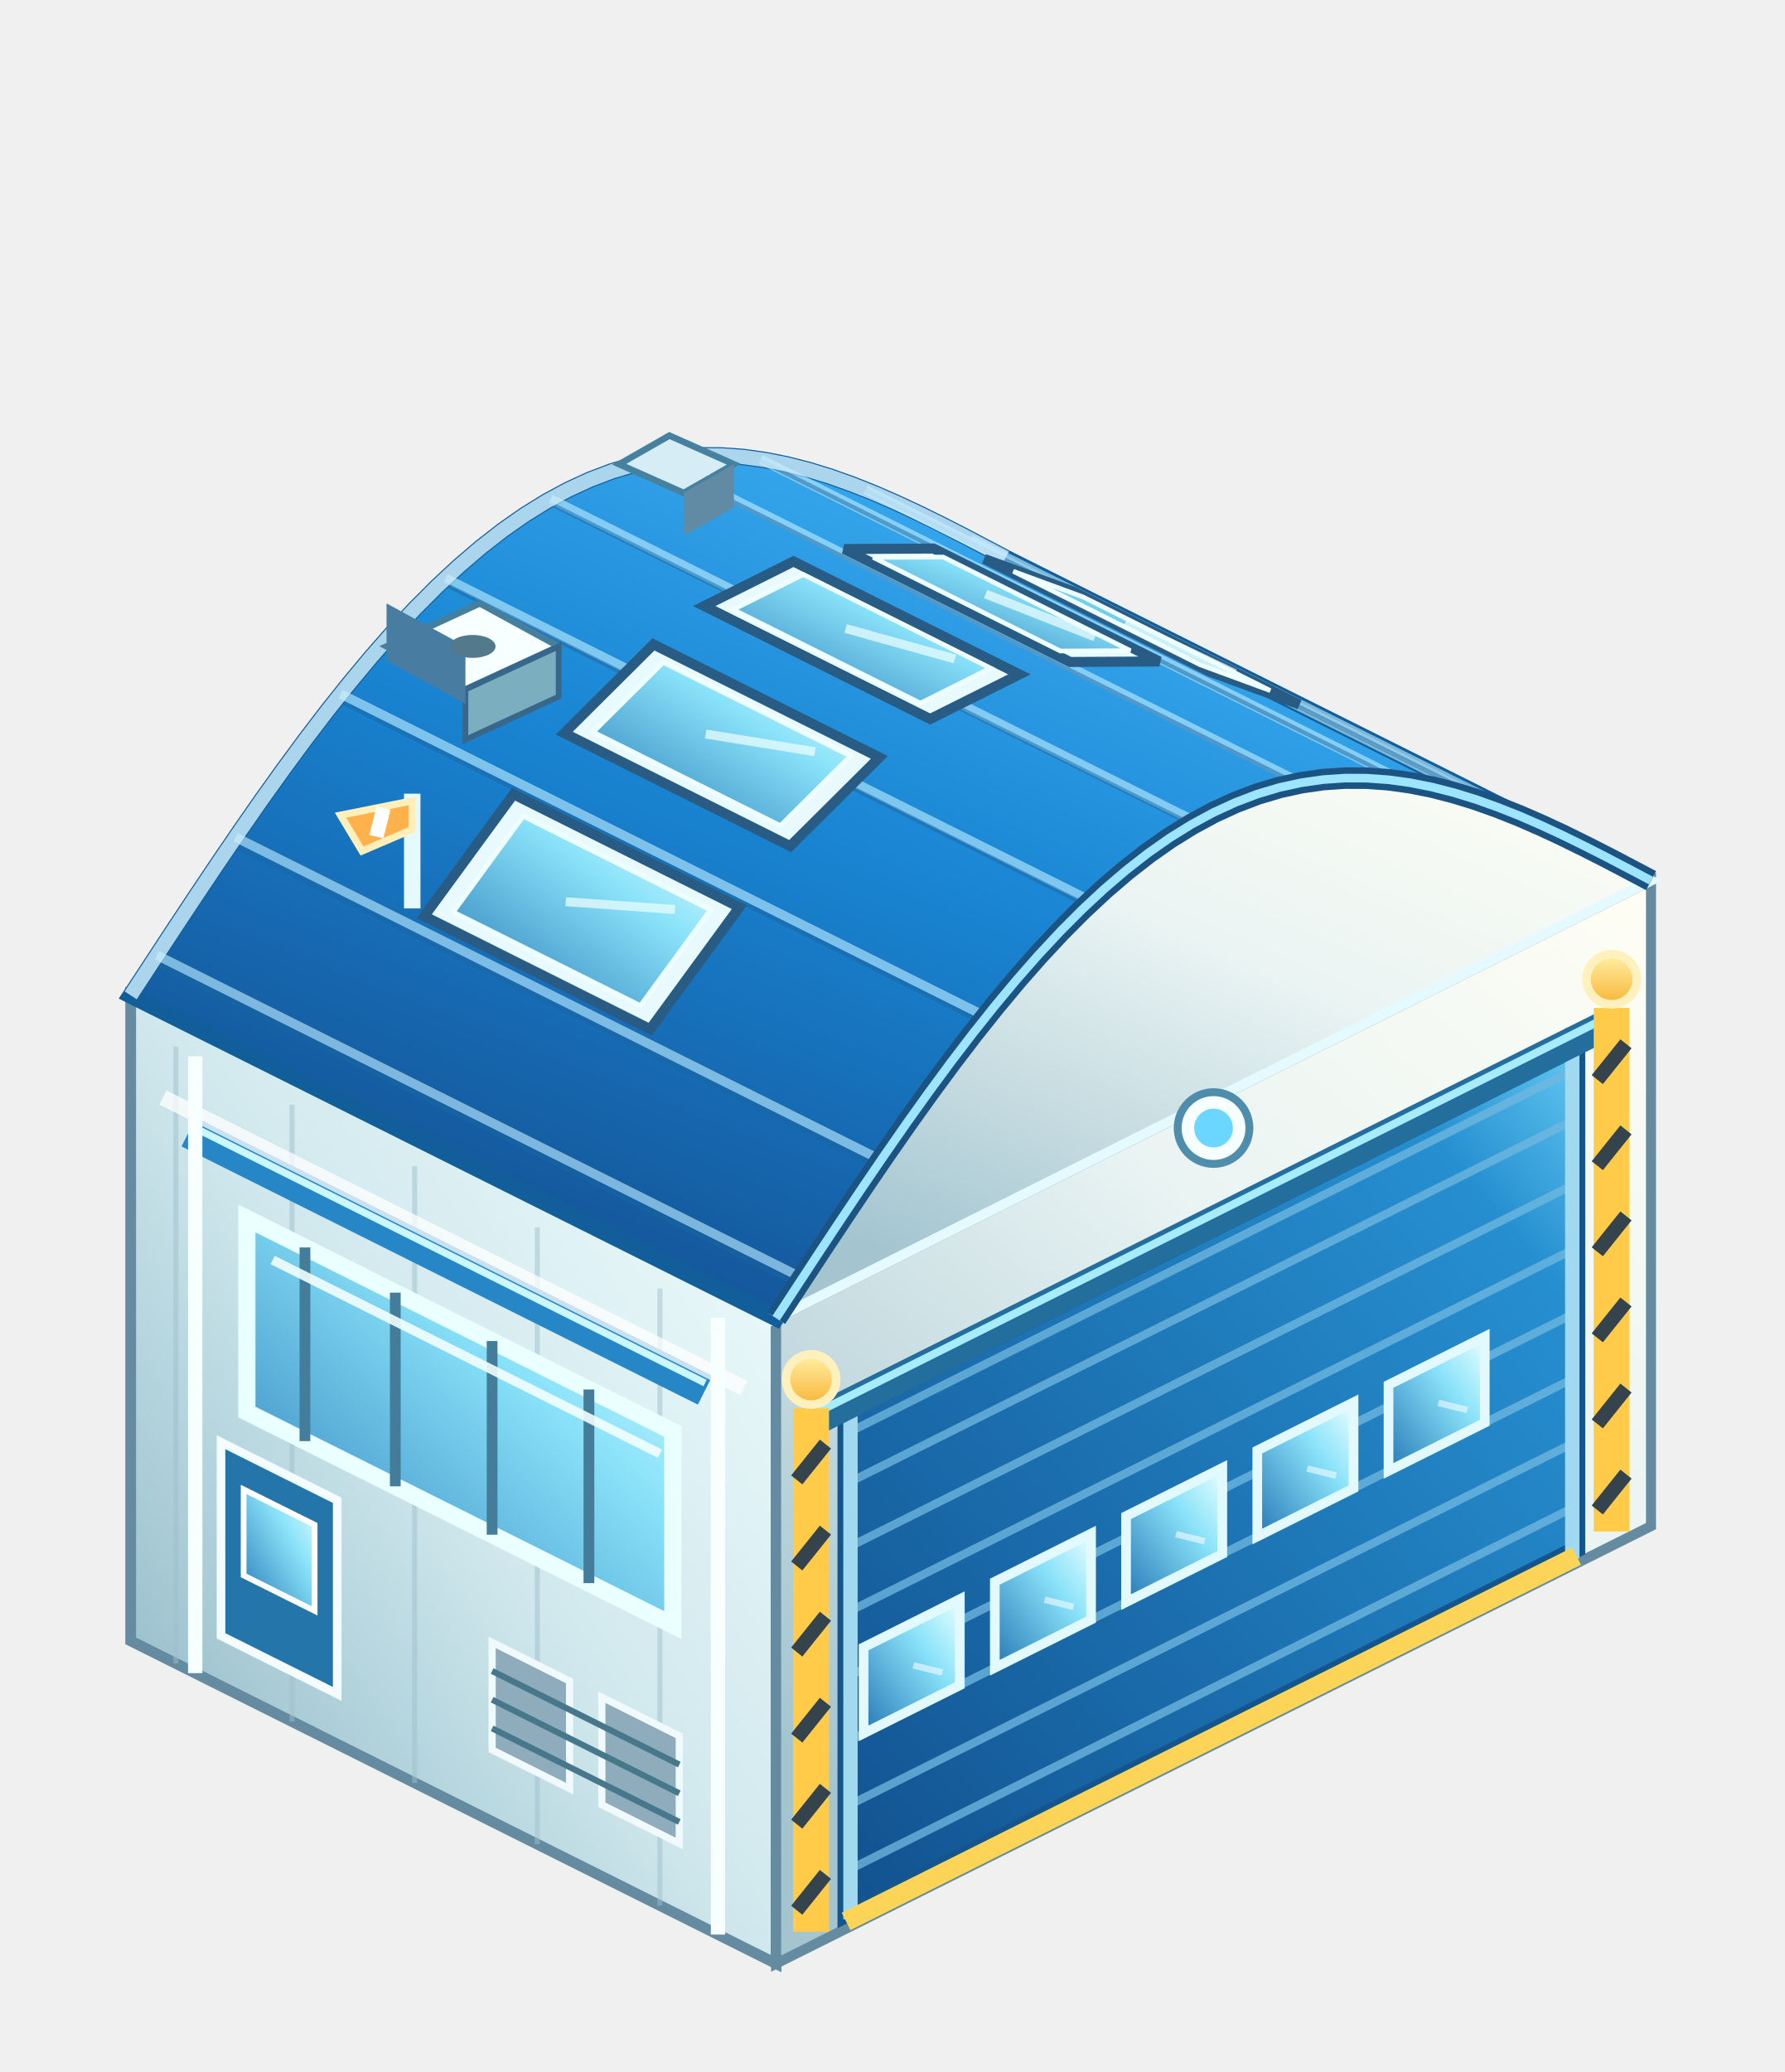
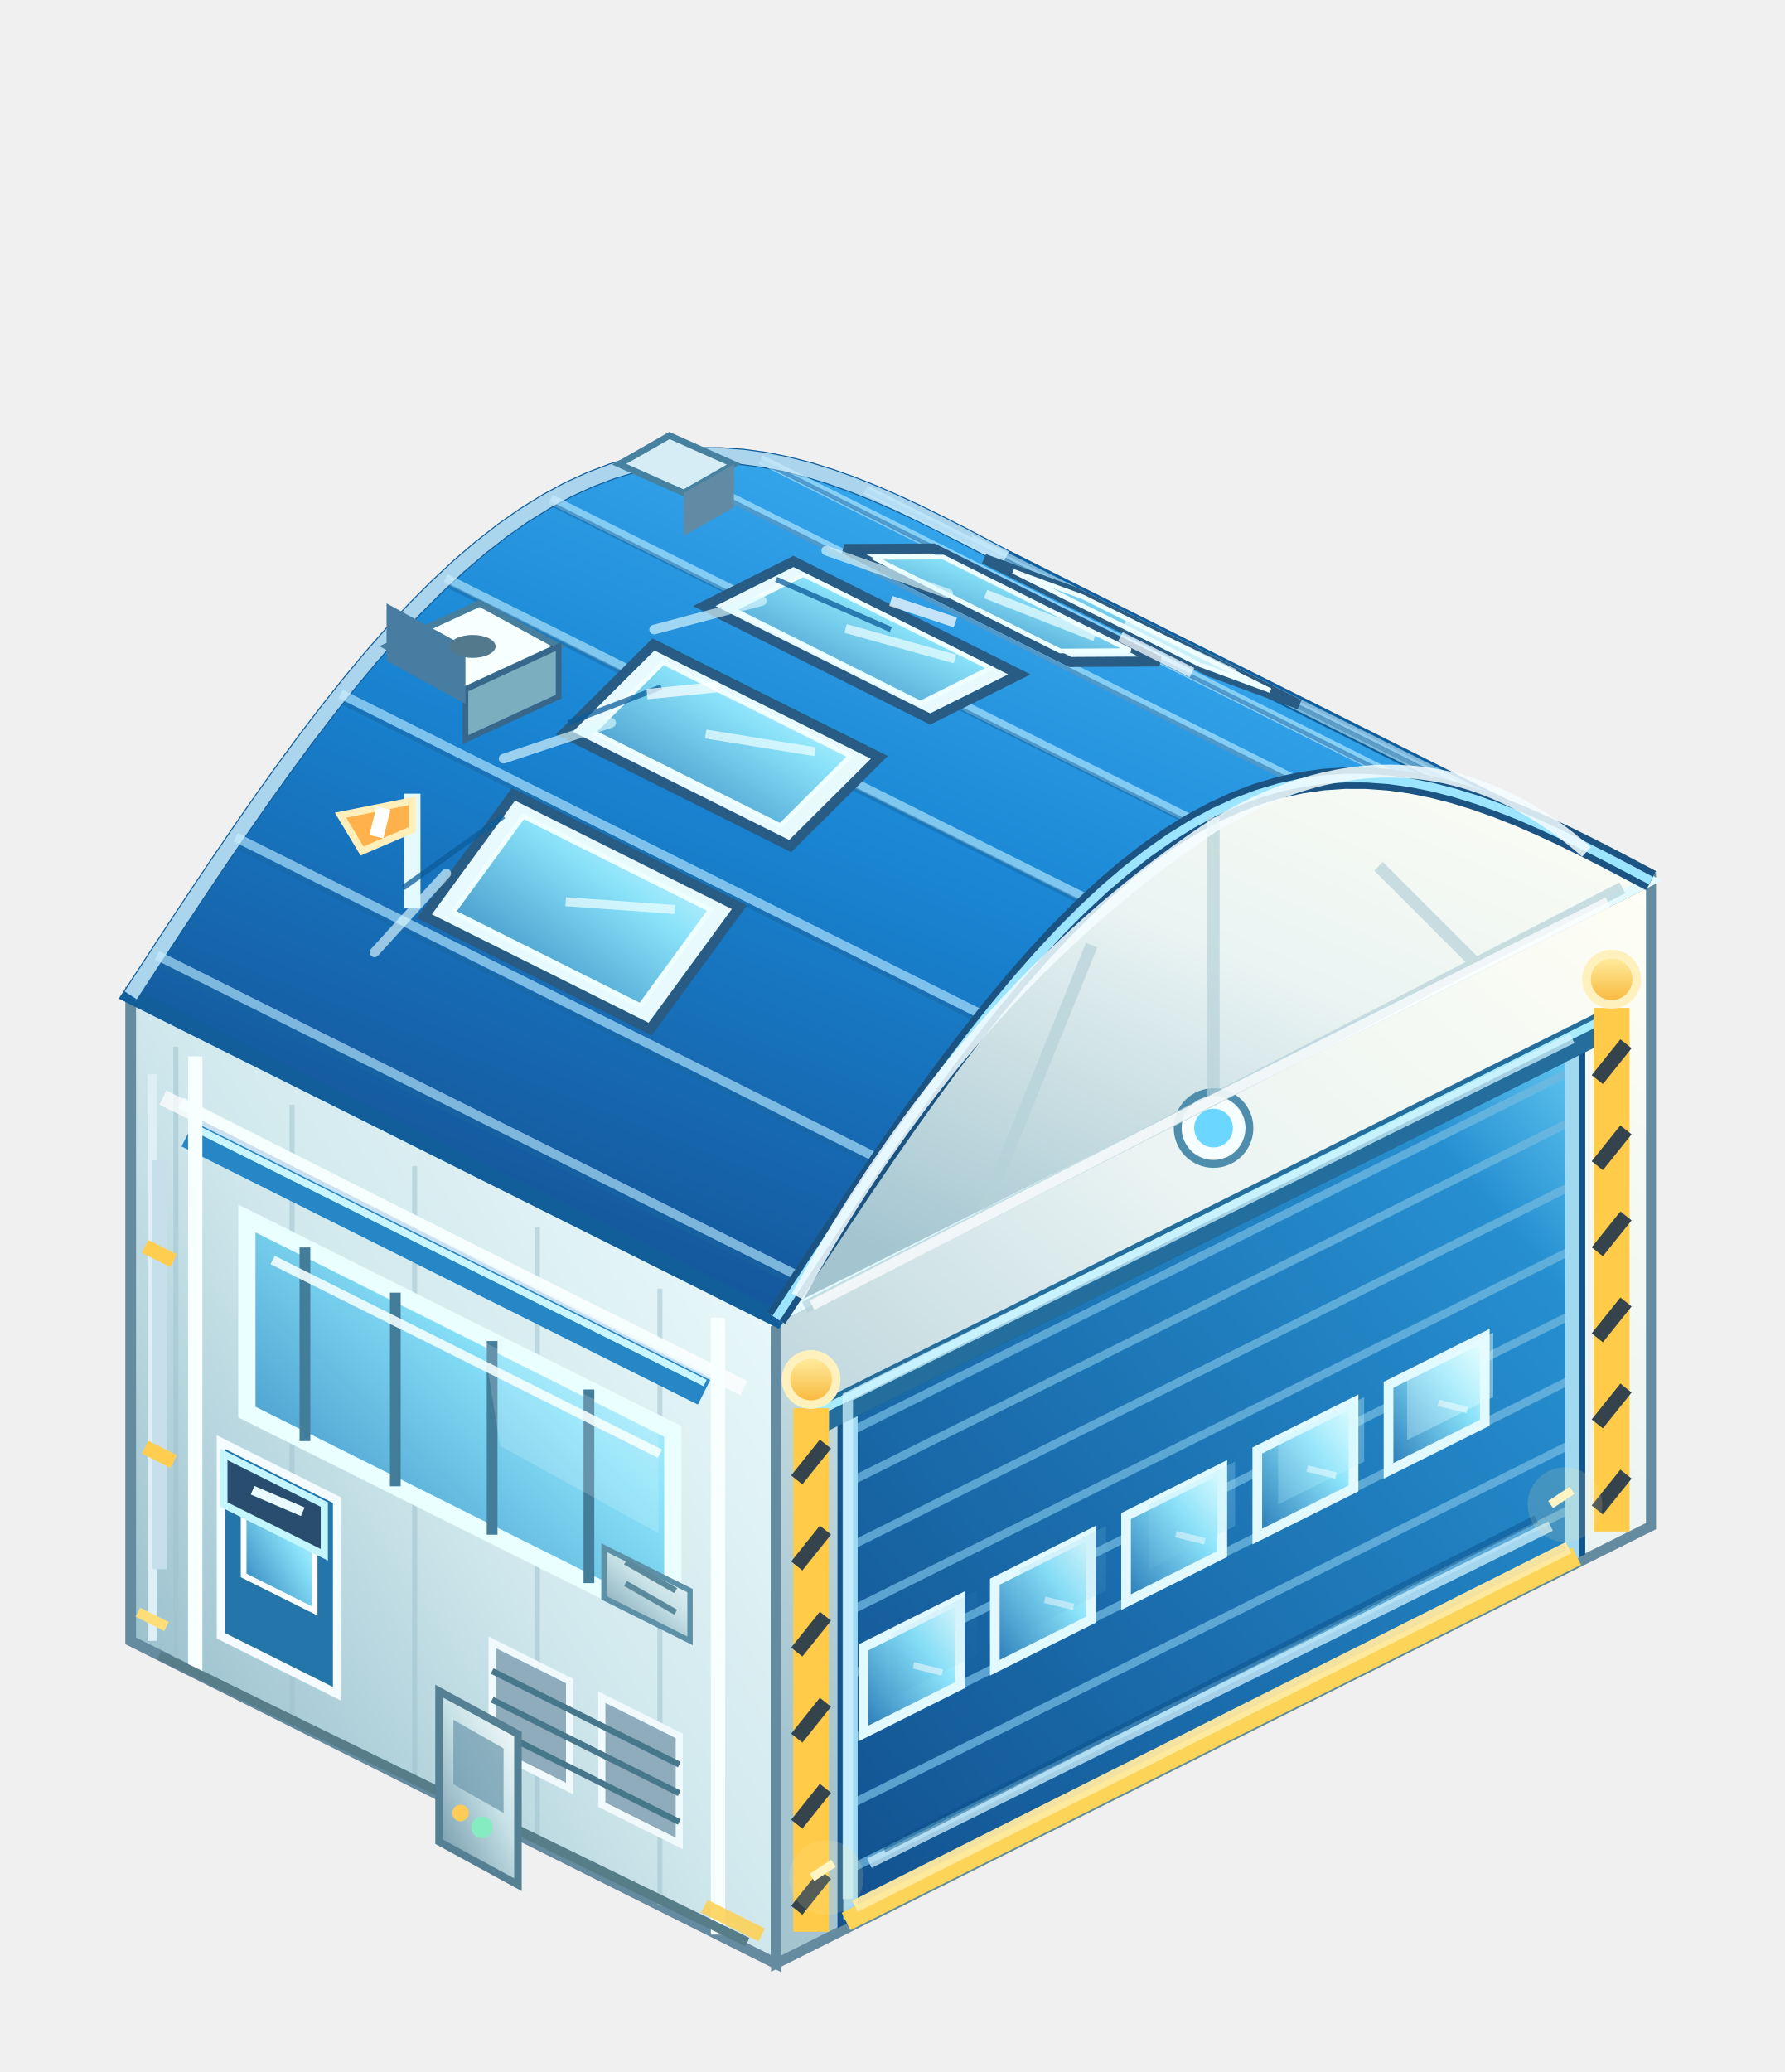
<svg xmlns="http://www.w3.org/2000/svg" width="224" height="260" viewBox="0 0 224 260">
  <g transform="translate(11 16) scale(0.90)">
    <g transform="translate(224 0) scale(-1 1)">
      <defs>
        <linearGradient id="cream" x2=".7" y2="1">
          <stop stop-color="#fffef4" />
          <stop offset=".44" stop-color="#eaf4f3" />
          <stop offset="1" stop-color="#a4c5d0" />
        </linearGradient>
        <linearGradient id="side" x2="1" y2="1">
          <stop stop-color="#f4ffff" />
          <stop offset=".50" stop-color="#d0e8ed" />
          <stop offset="1" stop-color="#82afbf" />
        </linearGradient>
        <linearGradient id="roof" x1="0" y1="0" x2=".7" y2="1">
          <stop stop-color="#94e5ff" />
          <stop offset=".19" stop-color="#3caef2" />
          <stop offset=".55" stop-color="#1985d3" />
          <stop offset="1" stop-color="#145093" />
        </linearGradient>
        <linearGradient id="door" x2="1" y2="1">
          <stop stop-color="#62c7f1" />
          <stop offset=".15" stop-color="#268fd0" />
          <stop offset="1" stop-color="#12518f" />
        </linearGradient>
        <linearGradient id="glass" x2="1" y2="1">
          <stop stop-color="#e8ffff" />
          <stop offset=".37" stop-color="#89e2f9" />
          <stop offset="1" stop-color="#2678b5" />
        </linearGradient>
        <linearGradient id="gold" x2="0" y2="1">
          <stop stop-color="#fff0a6" />
          <stop offset="1" stop-color="#f8b537" />
        </linearGradient>
      </defs>
      <path d="M10.88,197.44 L123.12,253.56 L211.90,207.95 L102.10,153.05 Z" fill="#153f4c" opacity=".11" />
      <polygon points="128.00,256.00 218.00,211.00 218.00,121.00 128.00,166.00" fill="url(#side)" stroke="#648b9f" stroke-width="1.5" />
      <polygon points="6.00,195.00 128.00,256.00 128.00,166.00 6.00,105.00" fill="url(#cream)" stroke="#648b9f" stroke-width="1.4" />
      <path d="M144.20,247.90 L144.20,161.90" stroke="#9ebfcc" stroke-width=".7" opacity=".5" />
      <path d="M161.30,239.35 L161.30,153.35" stroke="#9ebfcc" stroke-width=".7" opacity=".5" />
      <path d="M178.40,230.80 L178.40,144.80" stroke="#9ebfcc" stroke-width=".7" opacity=".5" />
      <path d="M195.50,222.25 L195.50,136.25" stroke="#9ebfcc" stroke-width=".7" opacity=".5" />
      <path d="M211.70,214.15 L211.70,128.15" stroke="#9ebfcc" stroke-width=".7" opacity=".5" />
      <polygon points="142.40,181.80 201.80,152.10 201.80,179.10 142.40,208.80" fill="url(#glass)" stroke="#eaffff" stroke-width="2.4" />
      <path d="M154.10,175.95 L154.10,202.95" stroke="#447d9a" stroke-width="1.5" />
      <path d="M167.60,169.20 L167.60,196.20" stroke="#447d9a" stroke-width="1.5" />
      <path d="M181.10,162.45 L181.10,189.45" stroke="#447d9a" stroke-width="1.5" />
      <path d="M193.70,156.15 L193.70,183.15" stroke="#447d9a" stroke-width="1.5" />
      <path d="M144.20,184.90 L198.20,157.90" stroke="#f5ffff" stroke-width="1.3" opacity=".88" />
      <path d="M137.90,176.05 L209.90,140.05" stroke="#2686c6" stroke-width="4.5" />
      <path d="M137.90,175.05 L209.90,139.05" stroke="#c9f6ff" stroke-width="1" />
      <polygon points="189.20,218.40 205.40,210.30 205.40,183.30 189.20,191.40" fill="#2375aa" stroke="#f4fcff" stroke-width="1.2" />
      <polygon points="192.35,206.82 202.25,201.88 202.25,189.88 192.35,194.82" fill="url(#glass)" stroke="#fff" stroke-width=".8" />
      <path d="M132.50,175.75 L213.50,135.25" stroke="#ffffff" opacity=".75" stroke-width="2.2" />
      <path d="M136.10,251.95 L136.10,165.95" stroke="#f8ffff" stroke-width="2" />
      <path d="M209.00,215.50 L209.00,129.50" stroke="#f8ffff" stroke-width="2" />
      <polygon points="141.50,239.25 152.30,233.85 152.30,218.85 141.50,224.25" fill="#8eacbb" stroke="#f0f9fb" stroke-width="1" />
      <polygon points="156.80,231.60 167.60,226.20 167.60,211.20 156.80,216.60" fill="#8eacbb" stroke="#f0f9fb" stroke-width="1" />
      <path d="M141.50,236.25 L167.60,223.20" stroke="#47778b" stroke-width=".85" />
      <path d="M141.50,232.25 L167.60,219.20" stroke="#47778b" stroke-width=".85" />
      <path d="M141.50,228.25 L167.60,215.20" stroke="#47778b" stroke-width=".85" />
      <path d="M16.37,198.19 L118.24,249.12 L118.24,179.12 L16.37,128.19 Z" fill="url(#door)" stroke="#14558e" stroke-width="2.4" />
      <path d="M16.98,192.49 L117.63,242.81" stroke="#70b8df" stroke-width="1.15" opacity=".76" />
      <path d="M16.98,183.49 L117.63,233.81" stroke="#70b8df" stroke-width="1.15" opacity=".76" />
      <path d="M16.98,174.49 L117.63,224.81" stroke="#70b8df" stroke-width="1.15" opacity=".76" />
      <path d="M16.98,165.49 L117.63,215.81" stroke="#70b8df" stroke-width="1.15" opacity=".76" />
      <path d="M16.98,156.49 L117.63,206.81" stroke="#70b8df" stroke-width="1.15" opacity=".76" />
      <path d="M16.98,147.49 L117.63,197.81" stroke="#70b8df" stroke-width="1.15" opacity=".76" />
      <path d="M16.98,138.49 L117.63,188.81" stroke="#70b8df" stroke-width="1.15" opacity=".76" />
      <path d="M16.98,131.49 L117.63,181.81" stroke="#70b8df" stroke-width="1.15" opacity=".76" />
      <polygon points="29.18,180.59 42.60,187.30 42.60,175.30 29.18,168.59" fill="url(#glass)" stroke="#e2faff" stroke-width="1.35" />
      <path d="M31.62,178.81 L35.65,177.82" stroke="#ffffff" stroke-width=".9" opacity=".55" />
      <polygon points="47.48,189.74 60.90,196.45 60.90,184.45 47.48,177.74" fill="url(#glass)" stroke="#e2faff" stroke-width="1.35" />
      <path d="M49.92,187.96 L53.95,186.97" stroke="#ffffff" stroke-width=".9" opacity=".55" />
      <polygon points="65.78,198.89 79.20,205.60 79.20,193.60 65.78,186.89" fill="url(#glass)" stroke="#e2faff" stroke-width="1.35" />
      <path d="M68.22,197.11 L72.25,196.12" stroke="#ffffff" stroke-width=".9" opacity=".55" />
      <polygon points="84.08,208.04 97.50,214.75 97.50,202.75 84.08,196.04" fill="url(#glass)" stroke="#e2faff" stroke-width="1.35" />
      <path d="M86.52,206.26 L90.55,205.27" stroke="#ffffff" stroke-width=".9" opacity=".55" />
      <polygon points="102.38,217.19 115.80,223.90 115.80,211.90 102.38,205.19" fill="url(#glass)" stroke="#e2faff" stroke-width="1.35" />
      <path d="M104.82,215.41 L108.85,214.42" stroke="#ffffff" stroke-width=".9" opacity=".55" />
      <path d="M16.98,199.49 L16.98,125.49" stroke="#a1d9f1" stroke-width="2" />
      <path d="M117.63,249.81 L117.63,175.81" stroke="#a1d9f1" stroke-width="2" />
      <path d="M16.37,199.19 L118.24,250.12" stroke="#fbd458" stroke-width="2.7" />
      <path d="M12.10,125.05 L121.90,179.95" stroke="#236e9c" stroke-width="4.2" />
      <path d="M12.10,124.05 L121.90,178.95" stroke="#a7ecfc" stroke-width="1.1" />
      <path d="M6.00,105.00 L9.05,103.39 L12.10,101.79 L15.15,100.24 L18.20,98.74 L21.25,97.32 L24.30,95.99 L27.35,94.78 L30.40,93.69 L33.45,92.75 L36.50,91.97 L39.55,91.36 L42.60,90.94 L45.65,90.72 L48.70,90.71 L51.75,90.92 L54.80,91.36 L57.85,92.03 L60.90,92.94 L63.95,94.10 L67.00,95.50 L70.05,97.15 L73.10,99.04 L76.15,101.18 L79.20,103.56 L82.25,106.17 L85.30,109.01 L88.35,112.07 L91.40,115.34 L94.45,118.81 L97.50,122.47 L100.55,126.30 L103.60,130.29 L106.65,134.43 L109.70,138.69 L112.75,143.07 L115.80,147.54 L118.85,152.09 L121.90,156.69 L124.95,161.34 L128.00,166.00 Z" fill="url(#cream)" stroke="#e4faff" stroke-width="1.4" />
      <path d="M6.00,105.00 L9.05,103.39 L12.10,101.79 L15.15,100.24 L18.20,98.74 L21.25,97.32 L24.30,95.99 L27.35,94.78 L30.40,93.69 L33.45,92.75 L36.50,91.97 L39.55,91.36 L42.60,90.94 L45.65,90.72 L48.70,90.71 L51.75,90.92 L54.80,91.36 L57.85,92.03 L60.90,92.94 L63.95,94.10 L67.00,95.50 L70.05,97.15 L73.10,99.04 L76.15,101.18 L79.20,103.56 L82.25,106.17 L85.30,109.01 L88.35,112.07 L91.40,115.34 L94.45,118.81 L97.50,122.47 L100.55,126.30 L103.60,130.29 L106.65,134.43 L109.70,138.69 L112.75,143.07 L115.80,147.54 L118.85,152.09 L121.90,156.69 L124.95,161.34 L128.00,166.00" fill="none" stroke="#ffffff" stroke-width="1.7" />
      <path d="M6.00,105.00 L9.05,103.39 L12.10,101.79 L15.15,100.24 L18.20,98.74 L21.25,97.32 L24.30,95.99 L27.35,94.78 L30.40,93.69 L33.45,92.75 L36.50,91.97 L39.55,91.36 L42.60,90.94 L45.65,90.72 L48.70,90.71 L51.75,90.92 L54.80,91.36 L57.85,92.03 L60.90,92.94 L63.95,94.10 L67.00,95.50 L70.05,97.15 L73.10,99.04 L76.15,101.18 L79.20,103.56 L82.25,106.17 L85.30,109.01 L88.35,112.07 L91.40,115.34 L94.45,118.81 L97.50,122.47 L100.55,126.30 L103.60,130.29 L106.65,134.43 L109.70,138.69 L112.75,143.07 L115.80,147.54 L118.85,152.09 L121.90,156.69 L124.95,161.34 L128.00,166.00 L218.00,121.00 L214.95,116.34 L211.90,111.69 L208.85,107.09 L205.80,102.54 L202.75,98.07 L199.70,93.69 L196.65,89.43 L193.60,85.29 L190.55,81.30 L187.50,77.47 L184.45,73.81 L181.40,70.34 L178.35,67.07 L175.30,64.01 L172.25,61.17 L169.20,58.56 L166.15,56.18 L163.10,54.04 L160.05,52.15 L157.00,50.50 L153.95,49.10 L150.90,47.94 L147.85,47.03 L144.80,46.36 L141.75,45.92 L138.70,45.71 L135.65,45.72 L132.60,45.94 L129.55,46.36 L126.50,46.97 L123.45,47.75 L120.40,48.69 L117.35,49.78 L114.30,50.99 L111.25,52.32 L108.20,53.74 L105.15,55.24 L102.10,56.79 L99.05,58.39 L96.00,60.00 Z" fill="url(#roof)" stroke="#125e9b" stroke-width="2.3" />
      <path d="M10.88,102.43 L100.88,57.43" stroke="#b9ebff" stroke-width="1.3" opacity=".63" />
      <path d="M11.49,102.11 L101.49,57.11" stroke="#1766a0" stroke-width=".6" opacity=".5" />
      <path d="M25.52,95.49 L115.52,50.49" stroke="#b9ebff" stroke-width="1.3" opacity=".63" />
      <path d="M26.13,95.25 L116.13,50.25" stroke="#1766a0" stroke-width=".6" opacity=".5" />
      <path d="M40.16,91.26 L130.16,46.26" stroke="#b9ebff" stroke-width="1.3" opacity=".63" />
      <path d="M40.77,91.17 L130.77,46.17" stroke="#1766a0" stroke-width=".6" opacity=".5" />
      <path d="M54.80,91.36 L144.80,46.36" stroke="#b9ebff" stroke-width="1.3" opacity=".63" />
      <path d="M55.41,91.47 L145.41,46.47" stroke="#1766a0" stroke-width=".6" opacity=".5" />
      <path d="M69.44,96.80 L159.44,51.80" stroke="#b9ebff" stroke-width="1.3" opacity=".63" />
      <path d="M70.05,97.15 L160.05,52.15" stroke="#1766a0" stroke-width=".6" opacity=".5" />
      <path d="M84.08,107.85 L174.08,62.85" stroke="#b9ebff" stroke-width="1.3" opacity=".63" />
      <path d="M84.69,108.42 L174.69,63.42" stroke="#1766a0" stroke-width=".6" opacity=".5" />
      <path d="M98.72,123.98 L188.72,78.98" stroke="#b9ebff" stroke-width="1.3" opacity=".63" />
      <path d="M99.33,124.74 L189.33,79.74" stroke="#1766a0" stroke-width=".6" opacity=".5" />
      <path d="M113.36,143.96 L203.36,98.96" stroke="#b9ebff" stroke-width="1.3" opacity=".63" />
      <path d="M113.97,144.85 L203.97,99.85" stroke="#1766a0" stroke-width=".6" opacity=".5" />
      <path d="M124.34,160.41 L214.34,115.41" stroke="#b9ebff" stroke-width="1.3" opacity=".63" />
      <path d="M124.95,161.34 L214.95,116.34" stroke="#1766a0" stroke-width=".6" opacity=".5" />
      <path d="M6.00,105.00 L9.05,103.39 L12.10,101.79 L15.15,100.24 L18.20,98.74 L21.25,97.32 L24.30,95.99 L27.35,94.78 L30.40,93.69 L33.45,92.75 L36.50,91.97 L39.55,91.36 L42.60,90.94 L45.65,90.72 L48.70,90.71 L51.75,90.92 L54.80,91.36 L57.85,92.03 L60.90,92.94 L63.95,94.10 L67.00,95.50 L70.05,97.15 L73.10,99.04 L76.15,101.18 L79.20,103.56 L82.25,106.17 L85.30,109.01 L88.35,112.07 L91.40,115.34 L94.45,118.81 L97.50,122.47 L100.55,126.30 L103.60,130.29 L106.65,134.43 L109.70,138.69 L112.75,143.07 L115.80,147.54 L118.85,152.09 L121.90,156.69 L124.95,161.34 L128.00,166.00" fill="none" stroke="#f5ffff" stroke-width="2.5" opacity=".8" />
      <path d="M96.00,60.00 L99.05,58.39 L102.10,56.79 L105.15,55.24 L108.20,53.74 L111.25,52.32 L114.30,50.99 L117.35,49.78 L120.40,48.69 L123.45,47.75 L126.50,46.97 L129.55,46.36 L132.60,45.94 L135.65,45.72 L138.70,45.71 L141.75,45.92 L144.80,46.36 L147.85,47.03 L150.90,47.94 L153.95,49.10 L157.00,50.50 L160.05,52.15 L163.10,54.04 L166.15,56.18 L169.20,58.56 L172.25,61.17 L175.30,64.01 L178.35,67.07 L181.40,70.34 L184.45,73.81 L187.50,77.47 L190.55,81.30 L193.60,85.29 L196.65,89.43 L199.70,93.69 L202.75,98.07 L205.80,102.54 L208.85,107.09 L211.90,111.69 L214.95,116.34 L218.00,121.00" fill="none" stroke="#cdeeff" stroke-width="2" opacity=".82" />
      <polygon points="55.04,80.45 67.48,75.89 98.98,60.14 86.54,64.70" fill="#e9faff" stroke="#285c84" stroke-width="1.4" />
      <polygon points="59.08,78.51 68.84,74.92 94.94,61.87 85.18,65.46" fill="url(#glass)" stroke="#efffff" stroke-width=".65" />
      <path d="M64.02,76.14 L79.26,68.90" stroke="#f0ffff" stroke-width="1.25" opacity=".7" />
      <polygon points="74.56,74.45 87.00,74.52 118.50,58.77 106.06,58.70" fill="#e9faff" stroke="#285c84" stroke-width="1.4" />
      <polygon points="78.60,72.94 88.36,72.99 114.46,59.94 104.70,59.89" fill="url(#glass)" stroke="#efffff" stroke-width=".65" />
      <path d="M83.54,71.02 L98.78,65.04" stroke="#f0ffff" stroke-width="1.25" opacity=".7" />
      <polygon points="94.08,76.25 106.52,82.47 138.02,66.72 125.58,60.50" fill="#e9faff" stroke="#285c84" stroke-width="1.4" />
      <polygon points="98.12,75.38 107.88,80.26 133.98,67.21 124.22,62.33" fill="url(#glass)" stroke="#efffff" stroke-width=".65" />
      <path d="M103.06,74.10 L118.30,69.85" stroke="#f0ffff" stroke-width="1.25" opacity=".7" />
      <polygon points="113.60,87.82 126.04,100.19 157.54,84.44 145.10,72.07" fill="#e9faff" stroke="#285c84" stroke-width="1.4" />
      <polygon points="117.64,87.63 127.40,97.34 153.50,84.29 143.74,74.58" fill="url(#glass)" stroke="#efffff" stroke-width=".65" />
      <path d="M122.58,87.03 L137.82,84.56" stroke="#f0ffff" stroke-width="1.25" opacity=".7" />
      <polygon points="133.12,108.71 145.56,125.71 177.06,109.96 164.62,92.96" fill="#e9faff" stroke="#285c84" stroke-width="1.4" />
      <polygon points="137.16,109.08 146.92,122.43 173.02,109.38 163.26,96.03" fill="url(#glass)" stroke="#efffff" stroke-width=".65" />
      <path d="M142.10,109.03 L157.34,107.94" stroke="#f0ffff" stroke-width="1.25" opacity=".7" />
      <g>
        <path d="M158.32,72.35 l11,-6 13,6 -11,6z" fill="#f7ffff" stroke="#467e9d" stroke-width=".9" />
        <path d="M158.32,72.35 v7 l13,6 v-7z" fill="#7bafbf" stroke="#37678a" stroke-width=".8" />
        <path d="M171.32,72.35 l11,-6 v8 l-11,6z" fill="#487ca0" />
        <ellipse cx="170.32" cy="72.35" rx="3.2" ry="1.6" fill="#53798d" />
      </g>
      <g>
        <path d="M133.88,46.95 l9,-4 7,4 -9,4z" fill="#d6edf5" stroke="#4682a0" stroke-width=".9" />
        <path d="M133.88,46.95 v6 l7,4 v-6z" fill="#618ba5" />
      </g>
      <path d="M178.74,108.88 v-16" stroke="#e4faff" stroke-width="2.3" />
      <path d="M178.74,93.88 l10,2 -3,5 -7,-3z" fill="#ffb24c" stroke="#fff0bb" stroke-width="1" />
      <path d="M182.74,94.88 l1,4" stroke="#fff" stroke-width="2" />
      <path d="M6.00,105.00 L9.05,103.39 L12.10,101.79 L15.15,100.24 L18.20,98.74 L21.25,97.32 L24.30,95.99 L27.35,94.78 L30.40,93.69 L33.45,92.75 L36.50,91.97 L39.55,91.36 L42.60,90.94 L45.65,90.72 L48.70,90.71 L51.75,90.92 L54.80,91.36 L57.85,92.03 L60.90,92.94 L63.95,94.10 L67.00,95.50 L70.05,97.15 L73.10,99.04 L76.15,101.18 L79.20,103.56 L82.25,106.17 L85.30,109.01 L88.35,112.07 L91.40,115.34 L94.45,118.81 L97.50,122.47 L100.55,126.30 L103.60,130.29 L106.65,134.43 L109.70,138.69 L112.75,143.07 L115.80,147.54 L118.85,152.09 L121.90,156.69 L124.95,161.34 L128.00,166.00" fill="none" stroke="#1b5483" stroke-width="3.0" />
      <path d="M6.00,105.00 L9.05,103.39 L12.10,101.79 L15.15,100.24 L18.20,98.74 L21.25,97.32 L24.30,95.99 L27.35,94.78 L30.40,93.69 L33.45,92.75 L36.50,91.97 L39.55,91.36 L42.60,90.94 L45.65,90.72 L48.70,90.71 L51.75,90.92 L54.80,91.36 L57.85,92.03 L60.90,92.94 L63.95,94.10 L67.00,95.50 L70.05,97.15 L73.10,99.04 L76.15,101.18 L79.20,103.56 L82.25,106.17 L85.30,109.01 L88.35,112.07 L91.40,115.34 L94.45,118.81 L97.50,122.47 L100.55,126.30 L103.60,130.29 L106.65,134.43 L109.70,138.69 L112.75,143.07 L115.80,147.54 L118.85,152.09 L121.90,156.69 L124.95,161.34 L128.00,166.00" fill="none" stroke="#9de5ff" stroke-width="1.2" />
      <path d="M11.49,195.75 L11.49,122.75" stroke="#ffcb48" stroke-width="5" />
      <path d="M9.49,187.75 l4,5" stroke="#35444c" stroke-width="2" />
      <path d="M9.49,175.75 l4,5" stroke="#35444c" stroke-width="2" />
      <path d="M9.49,163.75 l4,5" stroke="#35444c" stroke-width="2" />
      <path d="M9.49,151.75 l4,5" stroke="#35444c" stroke-width="2" />
      <path d="M9.49,139.75 l4,5" stroke="#35444c" stroke-width="2" />
      <path d="M9.49,127.75 l4,5" stroke="#35444c" stroke-width="2" />
      <circle cx="11.49" cy="118.75" r="3.5" fill="url(#gold)" stroke="#fff1be" stroke-width="1.2" />
      <path d="M123.12,251.56 L123.12,178.56" stroke="#ffcb48" stroke-width="5" />
      <path d="M121.12,243.56 l4,5" stroke="#35444c" stroke-width="2" />
      <path d="M121.12,231.56 l4,5" stroke="#35444c" stroke-width="2" />
      <path d="M121.12,219.56 l4,5" stroke="#35444c" stroke-width="2" />
      <path d="M121.12,207.56 l4,5" stroke="#35444c" stroke-width="2" />
      <path d="M121.12,195.56 l4,5" stroke="#35444c" stroke-width="2" />
      <path d="M121.12,183.56 l4,5" stroke="#35444c" stroke-width="2" />
      <circle cx="123.12" cy="174.56" r="3.5" fill="url(#gold)" stroke="#fff1be" stroke-width="1.2" />
      <circle cx="67.00" cy="139.50" r="5" fill="#f6feff" stroke="#4f8dac" stroke-width="1.1" />
      <circle cx="67.00" cy="139.50" r="2.7" fill="#6bd6ff" />
+       <g id="skyport-finish-pass-medium">
+         <defs>
+           <linearGradient id="finish-metal-m" x1="0" y1="0" x2=".8" y2="1">
+             <stop stop-color="#ffffff" />
+             <stop offset=".5" stop-color="#c6e1e6" />
+             <stop offset="1" stop-color="#759bac" />
+           </linearGradient>
+           <linearGradient id="finish-gloss-m" x1="0" y1="0" x2="1" y2=".85">
+             <stop stop-color="#efffff" stop-opacity=".83" />
+             <stop offset=".47" stop-color="#aeeeff" stop-opacity=".4" />
+             <stop offset="1" stop-color="#237bb9" stop-opacity=".07" />
+           </linearGradient>
+         </defs>
+         <path d="M10,106 L67,135.5 L124,164.5 M67,135.5 L67,96.2  M30,117 L44,103 M99,151 L84,114" stroke="#b5d1d9" stroke-width="1.7" fill="none" opacity=".70" />
+         <path d="M12,108 L67,135.5 L123,164.2" fill="none" stroke="#ffffff" stroke-width="1.45" opacity=".77" />
+         <path d="M17,127 L118,177 L118,247 M20,195 L115,242" fill="none" stroke="#d2f4ff" stroke-width="1.45" opacity=".74" />
+         <path d="M22,194 L113,240" stroke="#084d88" stroke-width="1.1" opacity=".45" />
+         <path d="M28,168 L40,174 L40,183 L28,177 Z M46,177 L58,183 L58,192 L46,186 Z  M64,186 L76,192 L76,201 L64,195 Z M82,195 L94,201 L94,210 L82,204 Z  M100,204 L112,210 L112,219 L100,213 Z" fill="url(#finish-gloss-m)" opacity=".54" />
+         <path d="M17.5,198 L117,248" stroke="#ffeaa1" stroke-width="1.75" opacity=".95" />
+         <path d="M15,101 C32,86 51,87 68,98 Q102,121 125,163" fill="none" stroke="#f5fdff" stroke-width="1.8" opacity=".85" />
+         <path d="M104,65 L121,59 M130,66 L145,70 M151,83 L166,88 M174,104 L184,115" stroke="#e0faff" stroke-width="1.35" stroke-linecap="round" opacity=".65" />
+         <path d="M112,70 L128,63 M144,78 L157,83 M166,96 L180,106" stroke="#0b5c9a" stroke-width=".75" opacity=".75" />
+         <path d="M70,76 l10,-5 M103,69 l9,-3 M136,78 l10,1" fill="none" stroke="#ffffff" stroke-width="1.45" opacity=".72" />
+         <polygon points="144.4,182 168.8,169.3 166.5,183.8 144.4,196" fill="#ffffff" opacity=".17" />
+         <path d="M136,174 L211,136" stroke="#f7ffff" stroke-width="1.65" opacity=".8" />
+         <path d="M132,253 L214,213" stroke="#567d88" stroke-width="1.3" />
+         <path d="M215,132 L215,211" stroke="#deeff5" stroke-width="1.3" />
+         <path d="M140,204 L152,198 L152,205 L140,211 Z" fill="url(#finish-metal-m)" stroke="#5d91a7" stroke-width=".75" />
+         <path d="M142,204 L149,200 M142,207 L149,203" stroke="#5a8a9b" stroke-width=".8" />
+         <polygon points="164,224 175,218 175,239 164,245" fill="url(#finish-metal-m)" stroke="#557f92" stroke-width="1.05" />
+         <path d="M166,226 L173,222 L173,231 L166,235 Z" fill="#6e9aae" opacity=".73" />
+         <circle cx="169" cy="237" r="1.5" fill="#85ecc1" />
+         <circle cx="172" cy="235" r="1.15" fill="#ffcc57" />
+         <path d="M191,192 L205,185 L205,192 L191,199 Z" fill="#284d6e" stroke="#c4f6ff" stroke-width="1" />
+         <path d="M194,193 L201,190" stroke="#eafcff" stroke-width="1.3" />
+         <path d="M130,252 L138,248" stroke="#ffd050" stroke-width="2" opacity=".85" />
+         <path d="M217,207 L213,209" stroke="#ffdd78" stroke-width="1.4" />
+         <path d="M214,144 L214,201" stroke="#c7dfeb" stroke-width="2.1" />
+         <path d="M212,158 L216,156 M212,186 L216,184" stroke="#ffce50" stroke-width="2" />
+         <circle cx="18" cy="192" r="5.2" fill="#ffe7a0" opacity=".15" />
+         <circle cx="121" cy="244" r="5.2" fill="#ffe7a0" opacity=".16" />
+         <path d="M17,190 l3,2 M120,242 l3,2" stroke="#fff4c3" stroke-width="1.2" />
+       </g>
    </g>
  </g>
</svg>
